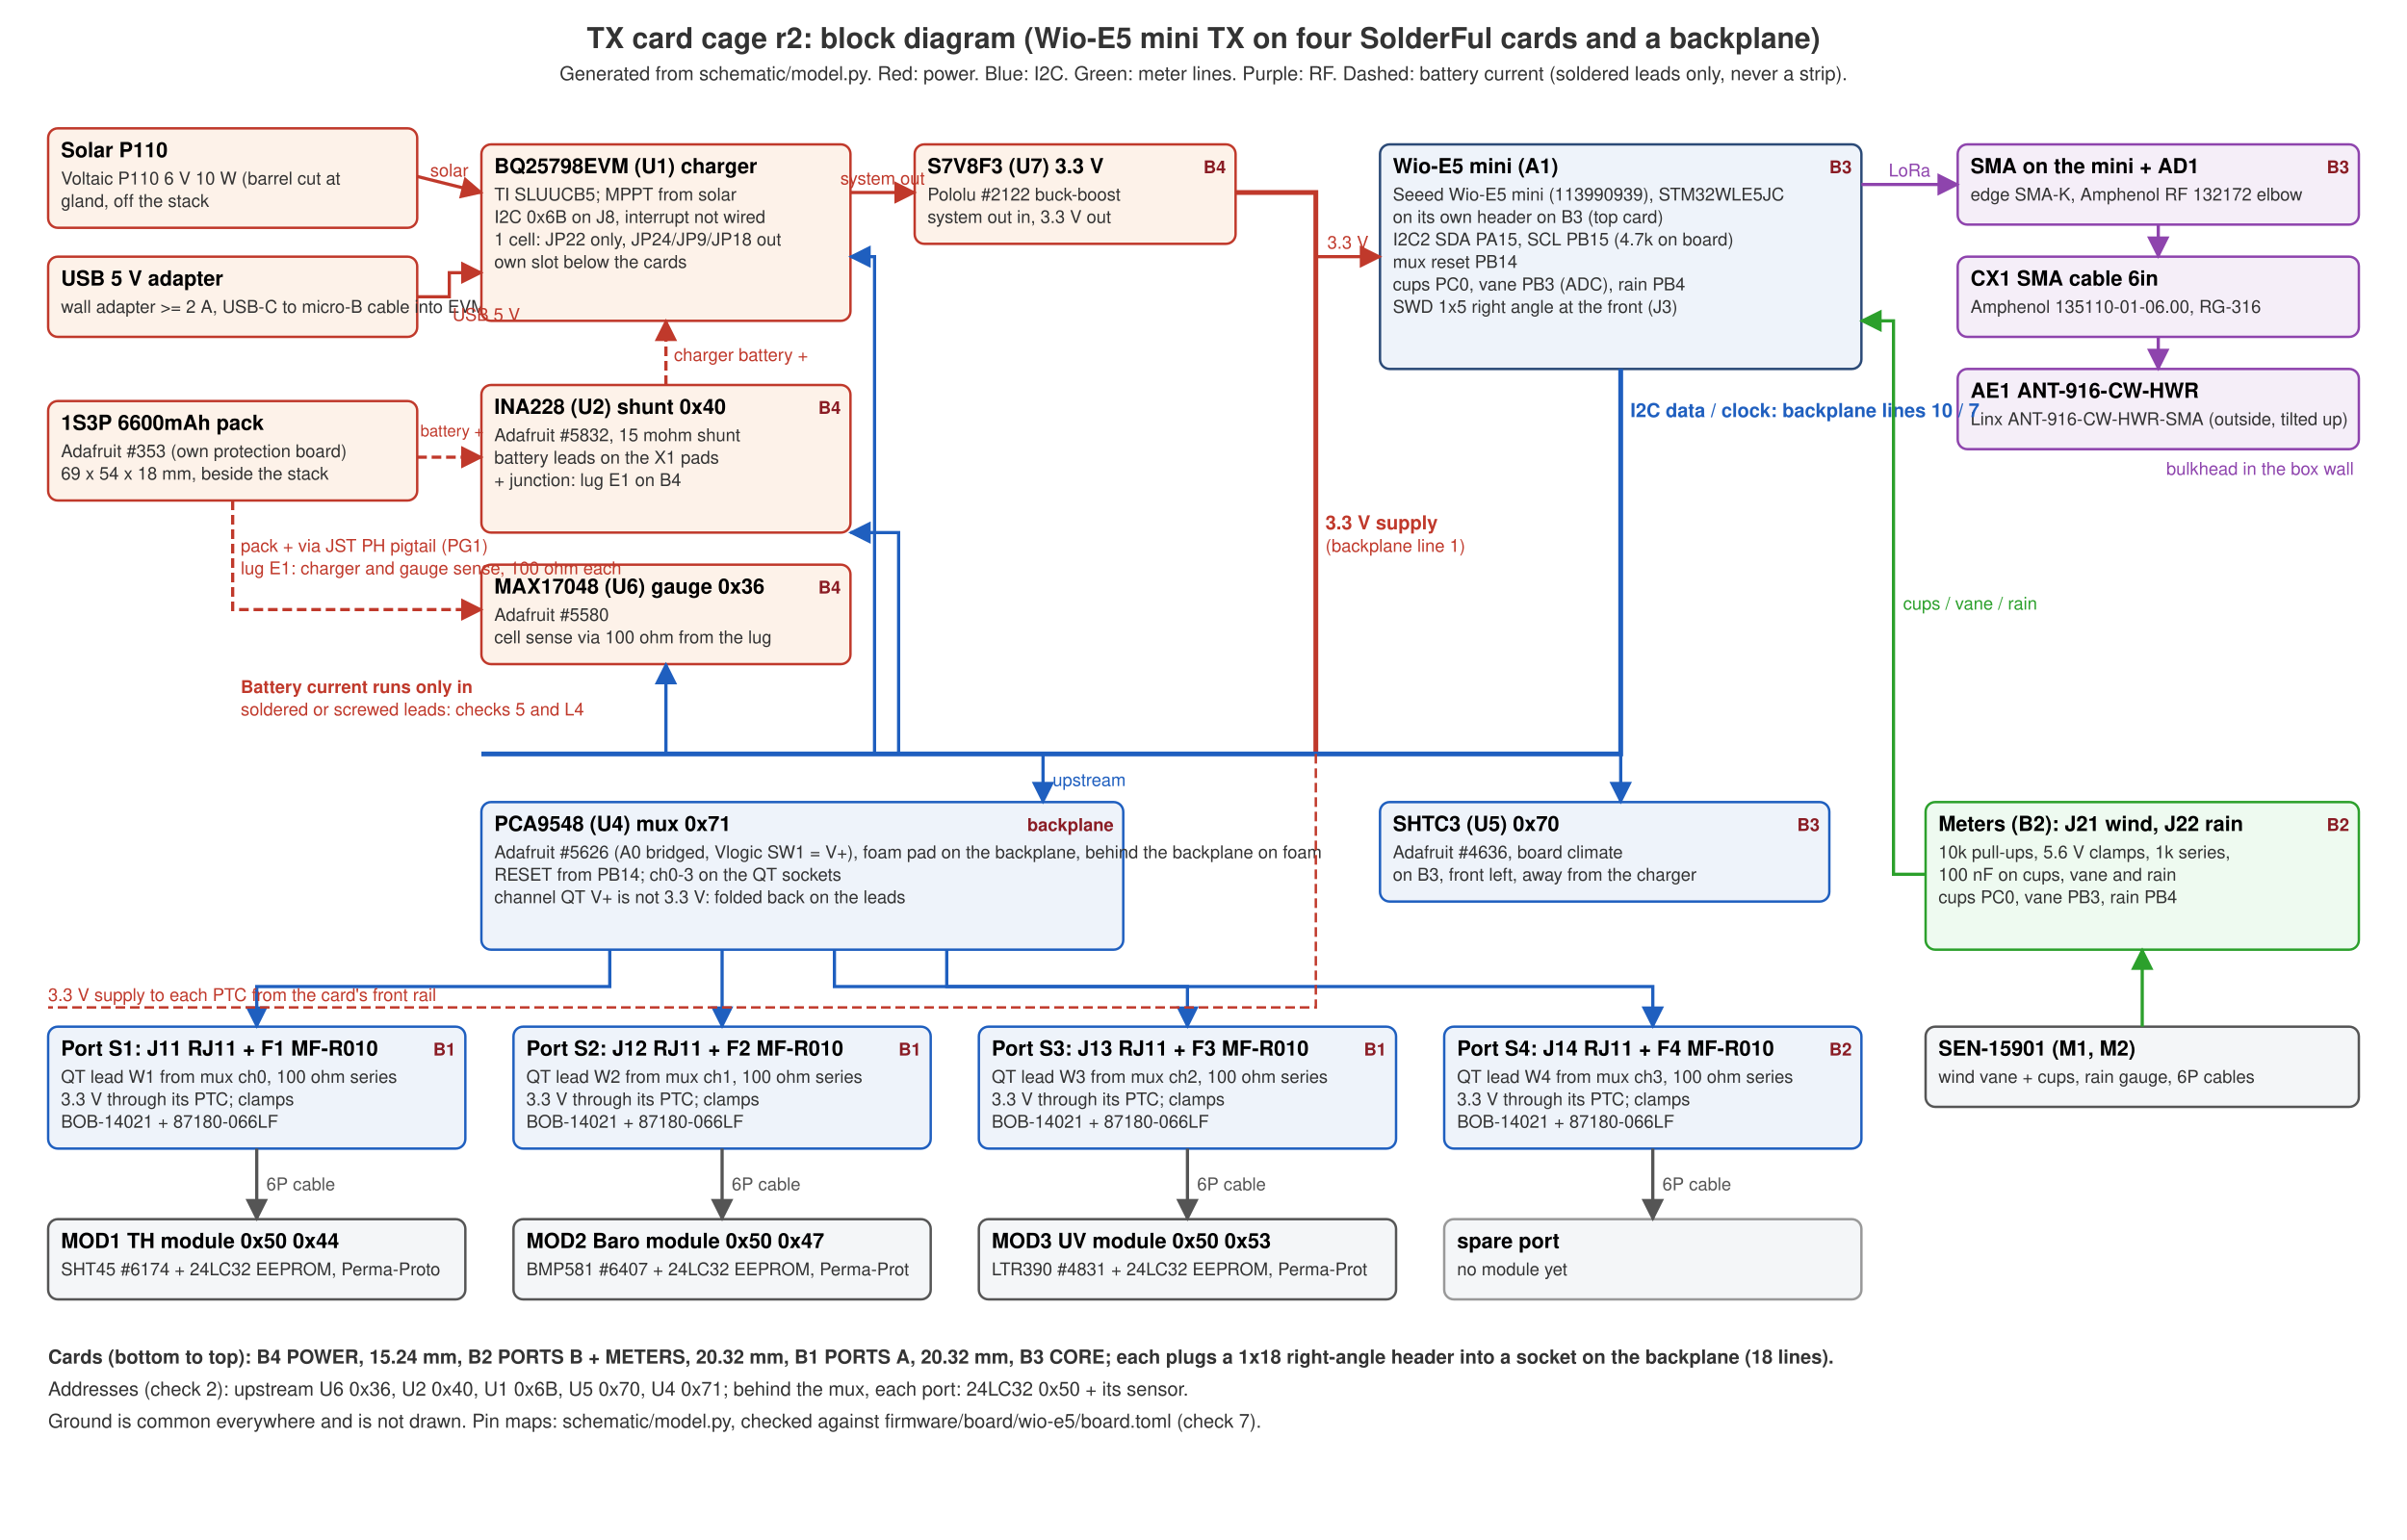
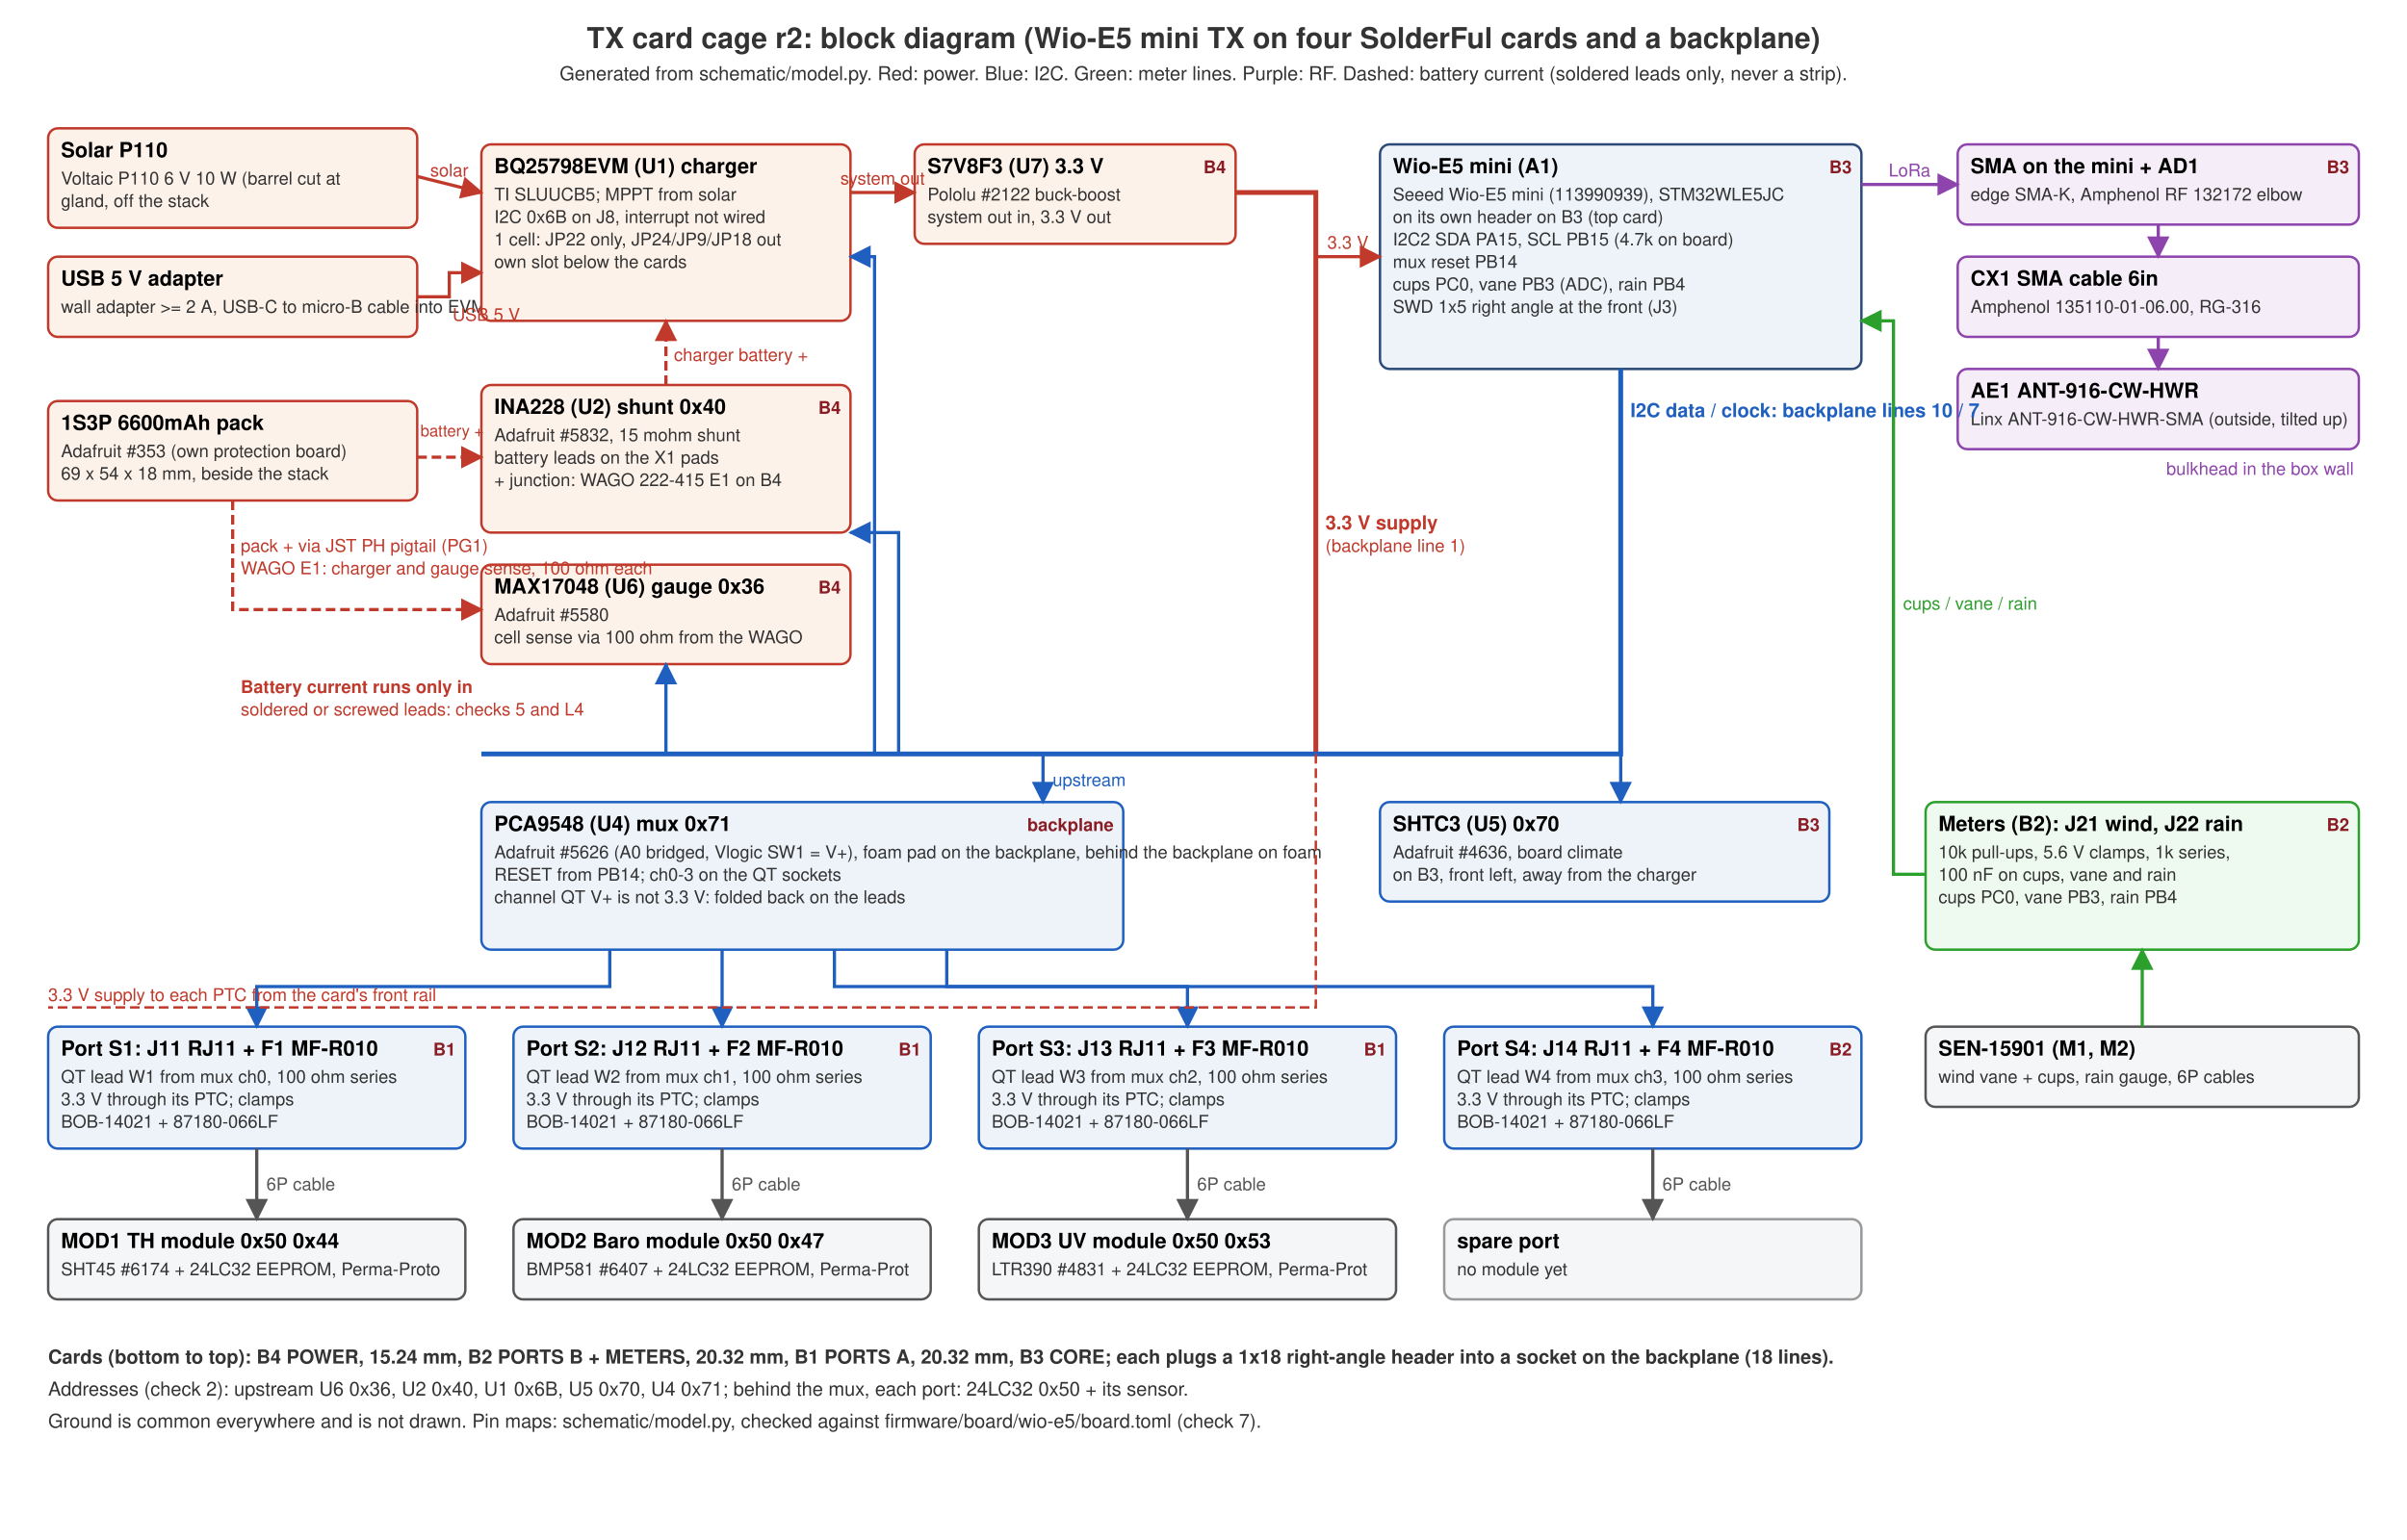
<svg xmlns="http://www.w3.org/2000/svg" width="1500" height="960" viewBox="0 0 1500 960" font-family="Helvetica, Arial, sans-serif">
  <defs>
    <marker id="a" viewBox="0 0 10 10" refX="9" refY="5" markerWidth="7" markerHeight="7" orient="auto">
      <path d="M0,0 L10,5 L0,10 z" fill="context-stroke" />
    </marker>
  </defs>
  <rect width="100%" height="100%" fill="#ffffff" />
  <text x="750.0" y="30" font-size="18" fill="#333" text-anchor="middle" font-weight="bold">TX card cage r2: block diagram (Wio-E5 mini TX on four SolderFul cards and a backplane)</text>
  <text x="750.0" y="50" font-size="12" fill="#333" text-anchor="middle" font-weight="normal">Generated from schematic/model.py. Red: power. Blue: I2C. Green: meter lines. Purple: RF. Dashed: battery current (soldered leads only, never a strip).</text>
  <rect x="30" y="80" width="230" height="62" rx="6" fill="#fdf2e9" stroke="#C0392B" stroke-width="1.5" />
  <text x="38" y="98" font-size="13" font-weight="bold">Solar P110</text>
  <text x="38" y="115" font-size="11" fill="#333">Voltaic P110 6 V 10 W (barrel cut at</text>
  <text x="38" y="129" font-size="11" fill="#333">gland, off the stack</text>
  <rect x="30" y="160" width="230" height="50" rx="6" fill="#fdf2e9" stroke="#C0392B" stroke-width="1.5" />
  <text x="38" y="178" font-size="13" font-weight="bold">USB 5 V adapter</text>
  <text x="38" y="195" font-size="11" fill="#333">wall adapter &gt;= 2 A, USB-C to micro-B cable into EVM J6</text>
  <rect x="30" y="250" width="230" height="62" rx="6" fill="#fdf2e9" stroke="#C0392B" stroke-width="1.5" />
  <text x="38" y="268" font-size="13" font-weight="bold">1S3P 6600mAh pack</text>
  <text x="38" y="285" font-size="11" fill="#333">Adafruit #353 (own protection board)</text>
  <text x="38" y="299" font-size="11" fill="#333">69 x 54 x 18 mm, beside the stack</text>
  <rect x="300" y="90" width="230" height="110" rx="6" fill="#fdf2e9" stroke="#C0392B" stroke-width="1.5" />
  <text x="308" y="108" font-size="13" font-weight="bold">BQ25798EVM (U1) charger</text>
  <text x="308" y="125" font-size="11" fill="#333">TI SLUUCB5; MPPT from solar</text>
  <text x="308" y="139" font-size="11" fill="#333">I2C 0x6B on J8, interrupt not wired</text>
  <text x="308" y="153" font-size="11" fill="#333">1 cell: JP22 only, JP24/JP9/JP18 out</text>
  <text x="308" y="167" font-size="11" fill="#333">own slot below the cards</text>
  <rect x="300" y="240" width="230" height="92" rx="6" fill="#fdf2e9" stroke="#C0392B" stroke-width="1.5" />
  <text x="308" y="258" font-size="13" font-weight="bold">INA228 (U2) shunt 0x40</text>
  <text x="524" y="258" font-size="11" text-anchor="end" fill="#8a1c24" font-weight="bold">B4</text>
  <text x="308" y="275" font-size="11" fill="#333">Adafruit #5832, 15 mohm shunt</text>
  <text x="308" y="289" font-size="11" fill="#333">battery leads on the X1 pads</text>
-   <text x="308" y="303" font-size="11" fill="#333">+ junction: lug E1 on B4</text>
+   <text x="308" y="303" font-size="11" fill="#333">+ junction: WAGO 222-415 E1 on B4</text>
  <rect x="300" y="352" width="230" height="62" rx="6" fill="#fdf2e9" stroke="#C0392B" stroke-width="1.5" />
  <text x="308" y="370" font-size="13" font-weight="bold">MAX17048 (U6) gauge 0x36</text>
  <text x="524" y="370" font-size="11" text-anchor="end" fill="#8a1c24" font-weight="bold">B4</text>
  <text x="308" y="387" font-size="11" fill="#333">Adafruit #5580</text>
-   <text x="308" y="401" font-size="11" fill="#333">cell sense via 100 ohm from the lug</text>
+   <text x="308" y="401" font-size="11" fill="#333">cell sense via 100 ohm from the WAGO</text>
  <rect x="570" y="90" width="200" height="62" rx="6" fill="#fdf2e9" stroke="#C0392B" stroke-width="1.5" />
  <text x="578" y="108" font-size="13" font-weight="bold">S7V8F3 (U7) 3.3 V</text>
  <text x="764" y="108" font-size="11" text-anchor="end" fill="#8a1c24" font-weight="bold">B4</text>
  <text x="578" y="125" font-size="11" fill="#333">Pololu #2122 buck-boost</text>
  <text x="578" y="139" font-size="11" fill="#333">system out in, 3.3 V out</text>
  <path d="M260,110 L300,120" fill="none" stroke="#C0392B" stroke-width="2" marker-end="url(#a)" />
  <text x="280.0" y="110.0" font-size="11" text-anchor="middle" fill="#C0392B">solar</text>
  <path d="M260,185 L280,185 L280,170 L300,170" fill="none" stroke="#C0392B" stroke-width="2" marker-end="url(#a)" />
  <text x="282" y="200" font-size="11" text-anchor="start" fill="#C0392B">USB 5 V</text>
  <path d="M145,312 L145,380 L300,380" fill="none" stroke="#C0392B" stroke-width="2" stroke-dasharray="6 3" marker-end="url(#a)" />
  <text x="150" y="344" font-size="11" fill="#C0392B" text-anchor="start" font-weight="normal">pack + via JST PH pigtail (PG1)</text>
-   <text x="150" y="358" font-size="11" fill="#C0392B" text-anchor="start" font-weight="normal">lug E1: charger and gauge sense, 100 ohm each</text>
+   <text x="150" y="358" font-size="11" fill="#C0392B" text-anchor="start" font-weight="normal">WAGO E1: charger and gauge sense, 100 ohm each</text>
  <path d="M260,285 L300,285" fill="none" stroke="#C0392B" stroke-width="2" stroke-dasharray="6 3" marker-end="url(#a)" />
  <text x="262" y="272" font-size="10" fill="#C0392B" text-anchor="start" font-weight="normal">battery +</text>
  <path d="M415,240 L415,200" fill="none" stroke="#C0392B" stroke-width="2" stroke-dasharray="6 3" marker-end="url(#a)" />
  <text x="420" y="225" font-size="11" text-anchor="start" fill="#C0392B">charger battery +</text>
  <path d="M530,120 L570,120" fill="none" stroke="#C0392B" stroke-width="2" marker-end="url(#a)" />
  <text x="550.0" y="115.0" font-size="11" text-anchor="middle" fill="#C0392B">system out</text>
  <text x="150" y="432" font-size="11" fill="#C0392B" text-anchor="start" font-weight="bold">Battery current runs only in</text>
  <text x="150" y="446" font-size="11" fill="#C0392B" text-anchor="start" font-weight="normal">soldered or screwed leads: checks 5 and L4</text>
  <path d="M770,120 L820,120 L820,470" fill="none" stroke="#C0392B" stroke-width="3" />
  <text x="826" y="330" font-size="12" fill="#C0392B" text-anchor="start" font-weight="bold">3.3 V supply</text>
  <text x="826" y="344" font-size="11" fill="#C0392B" text-anchor="start" font-weight="normal">(backplane line 1)</text>
  <rect x="860" y="90" width="300" height="140" rx="6" fill="#eef3fa" stroke="#2b4a77" stroke-width="1.5" />
  <text x="868" y="108" font-size="13" font-weight="bold">Wio-E5 mini (A1)</text>
  <text x="1154" y="108" font-size="11" text-anchor="end" fill="#8a1c24" font-weight="bold">B3</text>
  <text x="868" y="125" font-size="11" fill="#333">Seeed Wio-E5 mini (113990939), STM32WLE5JC</text>
  <text x="868" y="139" font-size="11" fill="#333">on its own header on B3 (top card)</text>
  <text x="868" y="153" font-size="11" fill="#333">I2C2 SDA PA15, SCL PB15 (4.7k on board)</text>
  <text x="868" y="167" font-size="11" fill="#333">mux reset PB14</text>
  <text x="868" y="181" font-size="11" fill="#333">cups PC0, vane PB3 (ADC), rain PB4</text>
  <text x="868" y="195" font-size="11" fill="#333">SWD 1x5 right angle at the front (J3)</text>
  <path d="M820,160 L860,160" fill="none" stroke="#C0392B" stroke-width="2" marker-end="url(#a)" />
  <text x="840.0" y="155.0" font-size="11" text-anchor="middle" fill="#C0392B">3.3 V</text>
  <rect x="1220" y="90" width="250" height="50" rx="6" fill="#f5eef8" stroke="#8E44AD" stroke-width="1.5" />
  <text x="1228" y="108" font-size="13" font-weight="bold">SMA on the mini + AD1</text>
  <text x="1464" y="108" font-size="11" text-anchor="end" fill="#8a1c24" font-weight="bold">B3</text>
  <text x="1228" y="125" font-size="11" fill="#333">edge SMA-K, Amphenol RF 132172 elbow</text>
  <rect x="1220" y="160" width="250" height="50" rx="6" fill="#f5eef8" stroke="#8E44AD" stroke-width="1.5" />
  <text x="1228" y="178" font-size="13" font-weight="bold">CX1 SMA cable 6in</text>
  <text x="1228" y="195" font-size="11" fill="#333">Amphenol 135110-01-06.00, RG-316</text>
  <rect x="1220" y="230" width="250" height="50" rx="6" fill="#f5eef8" stroke="#8E44AD" stroke-width="1.5" />
  <text x="1228" y="248" font-size="13" font-weight="bold">AE1 ANT-916-CW-HWR</text>
  <text x="1228" y="265" font-size="11" fill="#333">Linx ANT-916-CW-HWR-SMA (outside, tilted up)</text>
  <path d="M1160,115 L1220,115" fill="none" stroke="#8E44AD" stroke-width="2" marker-end="url(#a)" />
  <text x="1190.0" y="110.0" font-size="11" text-anchor="middle" fill="#8E44AD">LoRa</text>
  <path d="M1345,140 L1345,160" fill="none" stroke="#8E44AD" stroke-width="2" marker-end="url(#a)" />
  <path d="M1345,210 L1345,230" fill="none" stroke="#8E44AD" stroke-width="2" marker-end="url(#a)" />
  <text x="1350" y="296" font-size="11" fill="#8E44AD" text-anchor="start" font-weight="normal">bulkhead in the box wall</text>
  <path d="M1010,230 L1010,470 L300,470" fill="none" stroke="#1F5FBF" stroke-width="3" />
  <text x="1016" y="260" font-size="12" fill="#1F5FBF" text-anchor="start" font-weight="bold">I2C data / clock: backplane lines 10 / 7</text>
  <path d="M415,470 L415,414" fill="none" stroke="#1F5FBF" stroke-width="2" marker-end="url(#a)" />
  <path d="M560,470 L560,332 L530,332" fill="none" stroke="#1F5FBF" stroke-width="2" marker-end="url(#a)" />
  <path d="M545,470 L545,160 L530,160" fill="none" stroke="#1F5FBF" stroke-width="2" marker-end="url(#a)" />
  <rect x="860" y="500" width="280" height="62" rx="6" fill="#eef3fa" stroke="#1F5FBF" stroke-width="1.5" />
  <text x="868" y="518" font-size="13" font-weight="bold">SHTC3 (U5) 0x70</text>
  <text x="1134" y="518" font-size="11" text-anchor="end" fill="#8a1c24" font-weight="bold">B3</text>
  <text x="868" y="535" font-size="11" fill="#333">Adafruit #4636, board climate</text>
  <text x="868" y="549" font-size="11" fill="#333">on B3, front left, away from the charger</text>
  <path d="M1010,470 L1010,500" fill="none" stroke="#1F5FBF" stroke-width="2" marker-end="url(#a)" />
  <rect x="300" y="500" width="400" height="92" rx="6" fill="#eef3fa" stroke="#1F5FBF" stroke-width="1.5" />
  <text x="308" y="518" font-size="13" font-weight="bold">PCA9548 (U4) mux 0x71</text>
  <text x="694" y="518" font-size="11" text-anchor="end" fill="#8a1c24" font-weight="bold">backplane</text>
  <text x="308" y="535" font-size="11" fill="#333">Adafruit #5626 (A0 bridged, Vlogic SW1 = V+), foam pad on the backplane, behind the backplane on foam</text>
  <text x="308" y="549" font-size="11" fill="#333">RESET from PB14; ch0-3 on the QT sockets</text>
  <text x="308" y="563" font-size="11" fill="#333">channel QT V+ is not 3.3 V: folded back on the leads</text>
  <path d="M650,470 L650,500" fill="none" stroke="#1F5FBF" stroke-width="2" marker-end="url(#a)" />
  <text x="656" y="490" font-size="11" fill="#1F5FBF" text-anchor="start" font-weight="normal">upstream</text>
  <rect x="30" y="640" width="260" height="76" rx="6" fill="#eef3fa" stroke="#1F5FBF" stroke-width="1.5" />
  <text x="38" y="658" font-size="13" font-weight="bold">Port S1: J11 RJ11 + F1 MF-R010</text>
  <text x="284" y="658" font-size="11" text-anchor="end" fill="#8a1c24" font-weight="bold">B1</text>
  <text x="38" y="675" font-size="11" fill="#333">QT lead W1 from mux ch0, 100 ohm series</text>
  <text x="38" y="689" font-size="11" fill="#333">3.3 V through its PTC; clamps</text>
  <text x="38" y="703" font-size="11" fill="#333">BOB-14021 + 87180-066LF</text>
  <path d="M380,592 L380,615 L160,615 L160,640" fill="none" stroke="#1F5FBF" stroke-width="2" marker-end="url(#a)" />
  <rect x="30" y="760" width="260" height="50" rx="6" fill="#f4f6f8" stroke="#555" stroke-width="1.5" />
  <text x="38" y="778" font-size="13" font-weight="bold">MOD1 TH module 0x50 0x44</text>
  <text x="38" y="795" font-size="11" fill="#333">SHT45 #6174 + 24LC32 EEPROM, Perma-Proto</text>
  <path d="M160,716 L160,760" fill="none" stroke="#555" stroke-width="2" marker-end="url(#a)" />
  <text x="166" y="742" font-size="11" text-anchor="start" fill="#555">6P cable</text>
  <rect x="320" y="640" width="260" height="76" rx="6" fill="#eef3fa" stroke="#1F5FBF" stroke-width="1.5" />
  <text x="328" y="658" font-size="13" font-weight="bold">Port S2: J12 RJ11 + F2 MF-R010</text>
  <text x="574" y="658" font-size="11" text-anchor="end" fill="#8a1c24" font-weight="bold">B1</text>
  <text x="328" y="675" font-size="11" fill="#333">QT lead W2 from mux ch1, 100 ohm series</text>
  <text x="328" y="689" font-size="11" fill="#333">3.3 V through its PTC; clamps</text>
  <text x="328" y="703" font-size="11" fill="#333">BOB-14021 + 87180-066LF</text>
  <path d="M450,592 L450,615 L450,615 L450,640" fill="none" stroke="#1F5FBF" stroke-width="2" marker-end="url(#a)" />
  <rect x="320" y="760" width="260" height="50" rx="6" fill="#f4f6f8" stroke="#555" stroke-width="1.5" />
  <text x="328" y="778" font-size="13" font-weight="bold">MOD2 Baro module 0x50 0x47</text>
  <text x="328" y="795" font-size="11" fill="#333">BMP581 #6407 + 24LC32 EEPROM, Perma-Prot</text>
  <path d="M450,716 L450,760" fill="none" stroke="#555" stroke-width="2" marker-end="url(#a)" />
  <text x="456" y="742" font-size="11" text-anchor="start" fill="#555">6P cable</text>
  <rect x="610" y="640" width="260" height="76" rx="6" fill="#eef3fa" stroke="#1F5FBF" stroke-width="1.5" />
  <text x="618" y="658" font-size="13" font-weight="bold">Port S3: J13 RJ11 + F3 MF-R010</text>
  <text x="864" y="658" font-size="11" text-anchor="end" fill="#8a1c24" font-weight="bold">B1</text>
  <text x="618" y="675" font-size="11" fill="#333">QT lead W3 from mux ch2, 100 ohm series</text>
  <text x="618" y="689" font-size="11" fill="#333">3.3 V through its PTC; clamps</text>
  <text x="618" y="703" font-size="11" fill="#333">BOB-14021 + 87180-066LF</text>
  <path d="M520,592 L520,615 L740,615 L740,640" fill="none" stroke="#1F5FBF" stroke-width="2" marker-end="url(#a)" />
  <rect x="610" y="760" width="260" height="50" rx="6" fill="#f4f6f8" stroke="#555" stroke-width="1.5" />
  <text x="618" y="778" font-size="13" font-weight="bold">MOD3 UV module 0x50 0x53</text>
  <text x="618" y="795" font-size="11" fill="#333">LTR390 #4831 + 24LC32 EEPROM, Perma-Prot</text>
  <path d="M740,716 L740,760" fill="none" stroke="#555" stroke-width="2" marker-end="url(#a)" />
  <text x="746" y="742" font-size="11" text-anchor="start" fill="#555">6P cable</text>
  <rect x="900" y="640" width="260" height="76" rx="6" fill="#eef3fa" stroke="#1F5FBF" stroke-width="1.5" />
  <text x="908" y="658" font-size="13" font-weight="bold">Port S4: J14 RJ11 + F4 MF-R010</text>
  <text x="1154" y="658" font-size="11" text-anchor="end" fill="#8a1c24" font-weight="bold">B2</text>
  <text x="908" y="675" font-size="11" fill="#333">QT lead W4 from mux ch3, 100 ohm series</text>
  <text x="908" y="689" font-size="11" fill="#333">3.3 V through its PTC; clamps</text>
  <text x="908" y="703" font-size="11" fill="#333">BOB-14021 + 87180-066LF</text>
  <path d="M590,592 L590,615 L1030,615 L1030,640" fill="none" stroke="#1F5FBF" stroke-width="2" marker-end="url(#a)" />
  <rect x="900" y="760" width="260" height="50" rx="6" fill="#f4f6f8" stroke="#999" stroke-width="1.5" />
  <text x="908" y="778" font-size="13" font-weight="bold">spare port</text>
  <text x="908" y="795" font-size="11" fill="#333">no module yet</text>
  <path d="M1030,716 L1030,760" fill="none" stroke="#555" stroke-width="2" marker-end="url(#a)" />
  <text x="1036" y="742" font-size="11" text-anchor="start" fill="#555">6P cable</text>
  <path d="M820,470 L820,628 L30,628" fill="none" stroke="#C0392B" stroke-width="1.5" stroke-dasharray="6 3" />
  <text x="30" y="624" font-size="11" fill="#C0392B" text-anchor="start" font-weight="normal">3.3 V supply to each PTC from the card's front rail</text>
  <rect x="1200" y="500" width="270" height="92" rx="6" fill="#eefaf0" stroke="#2CA02C" stroke-width="1.5" />
  <text x="1208" y="518" font-size="13" font-weight="bold">Meters (B2): J21 wind, J22 rain</text>
  <text x="1464" y="518" font-size="11" text-anchor="end" fill="#8a1c24" font-weight="bold">B2</text>
  <text x="1208" y="535" font-size="11" fill="#333">10k pull-ups, 5.6 V clamps, 1k series,</text>
  <text x="1208" y="549" font-size="11" fill="#333">100 nF on cups, vane and rain</text>
  <text x="1208" y="563" font-size="11" fill="#333">cups PC0, vane PB3, rain PB4</text>
  <rect x="1200" y="640" width="270" height="50" rx="6" fill="#f4f6f8" stroke="#555" stroke-width="1.5" />
  <text x="1208" y="658" font-size="13" font-weight="bold">SEN-15901 (M1, M2)</text>
  <text x="1208" y="675" font-size="11" fill="#333">wind vane + cups, rain gauge, 6P cables</text>
  <path d="M1335,640 L1335,592" fill="none" stroke="#2CA02C" stroke-width="2" marker-end="url(#a)" />
  <path d="M1200,545 L1180,545 L1180,200 L1160,200" fill="none" stroke="#2CA02C" stroke-width="2" marker-end="url(#a)" />
  <text x="1186" y="380" font-size="11" text-anchor="start" fill="#2CA02C">cups / vane / rain</text>
  <text x="30" y="850" font-size="12" fill="#333" text-anchor="start" font-weight="bold">Cards (bottom to top): B4 POWER, 15.24 mm, B2 PORTS B + METERS, 20.32 mm, B1 PORTS A, 20.32 mm, B3 CORE; each plugs a 1x18 right-angle header into a socket on the backplane (18 lines).</text>
  <text x="30" y="870" font-size="12" fill="#333" text-anchor="start" font-weight="normal">Addresses (check 2): upstream U6 0x36, U2 0x40, U1 0x6B, U5 0x70, U4 0x71; behind the mux, each port: 24LC32 0x50 + its sensor.</text>
  <text x="30" y="890" font-size="12" fill="#333" text-anchor="start" font-weight="normal">Ground is common everywhere and is not drawn. Pin maps: schematic/model.py, checked against firmware/board/wio-e5/board.toml (check 7).</text>
</svg>
